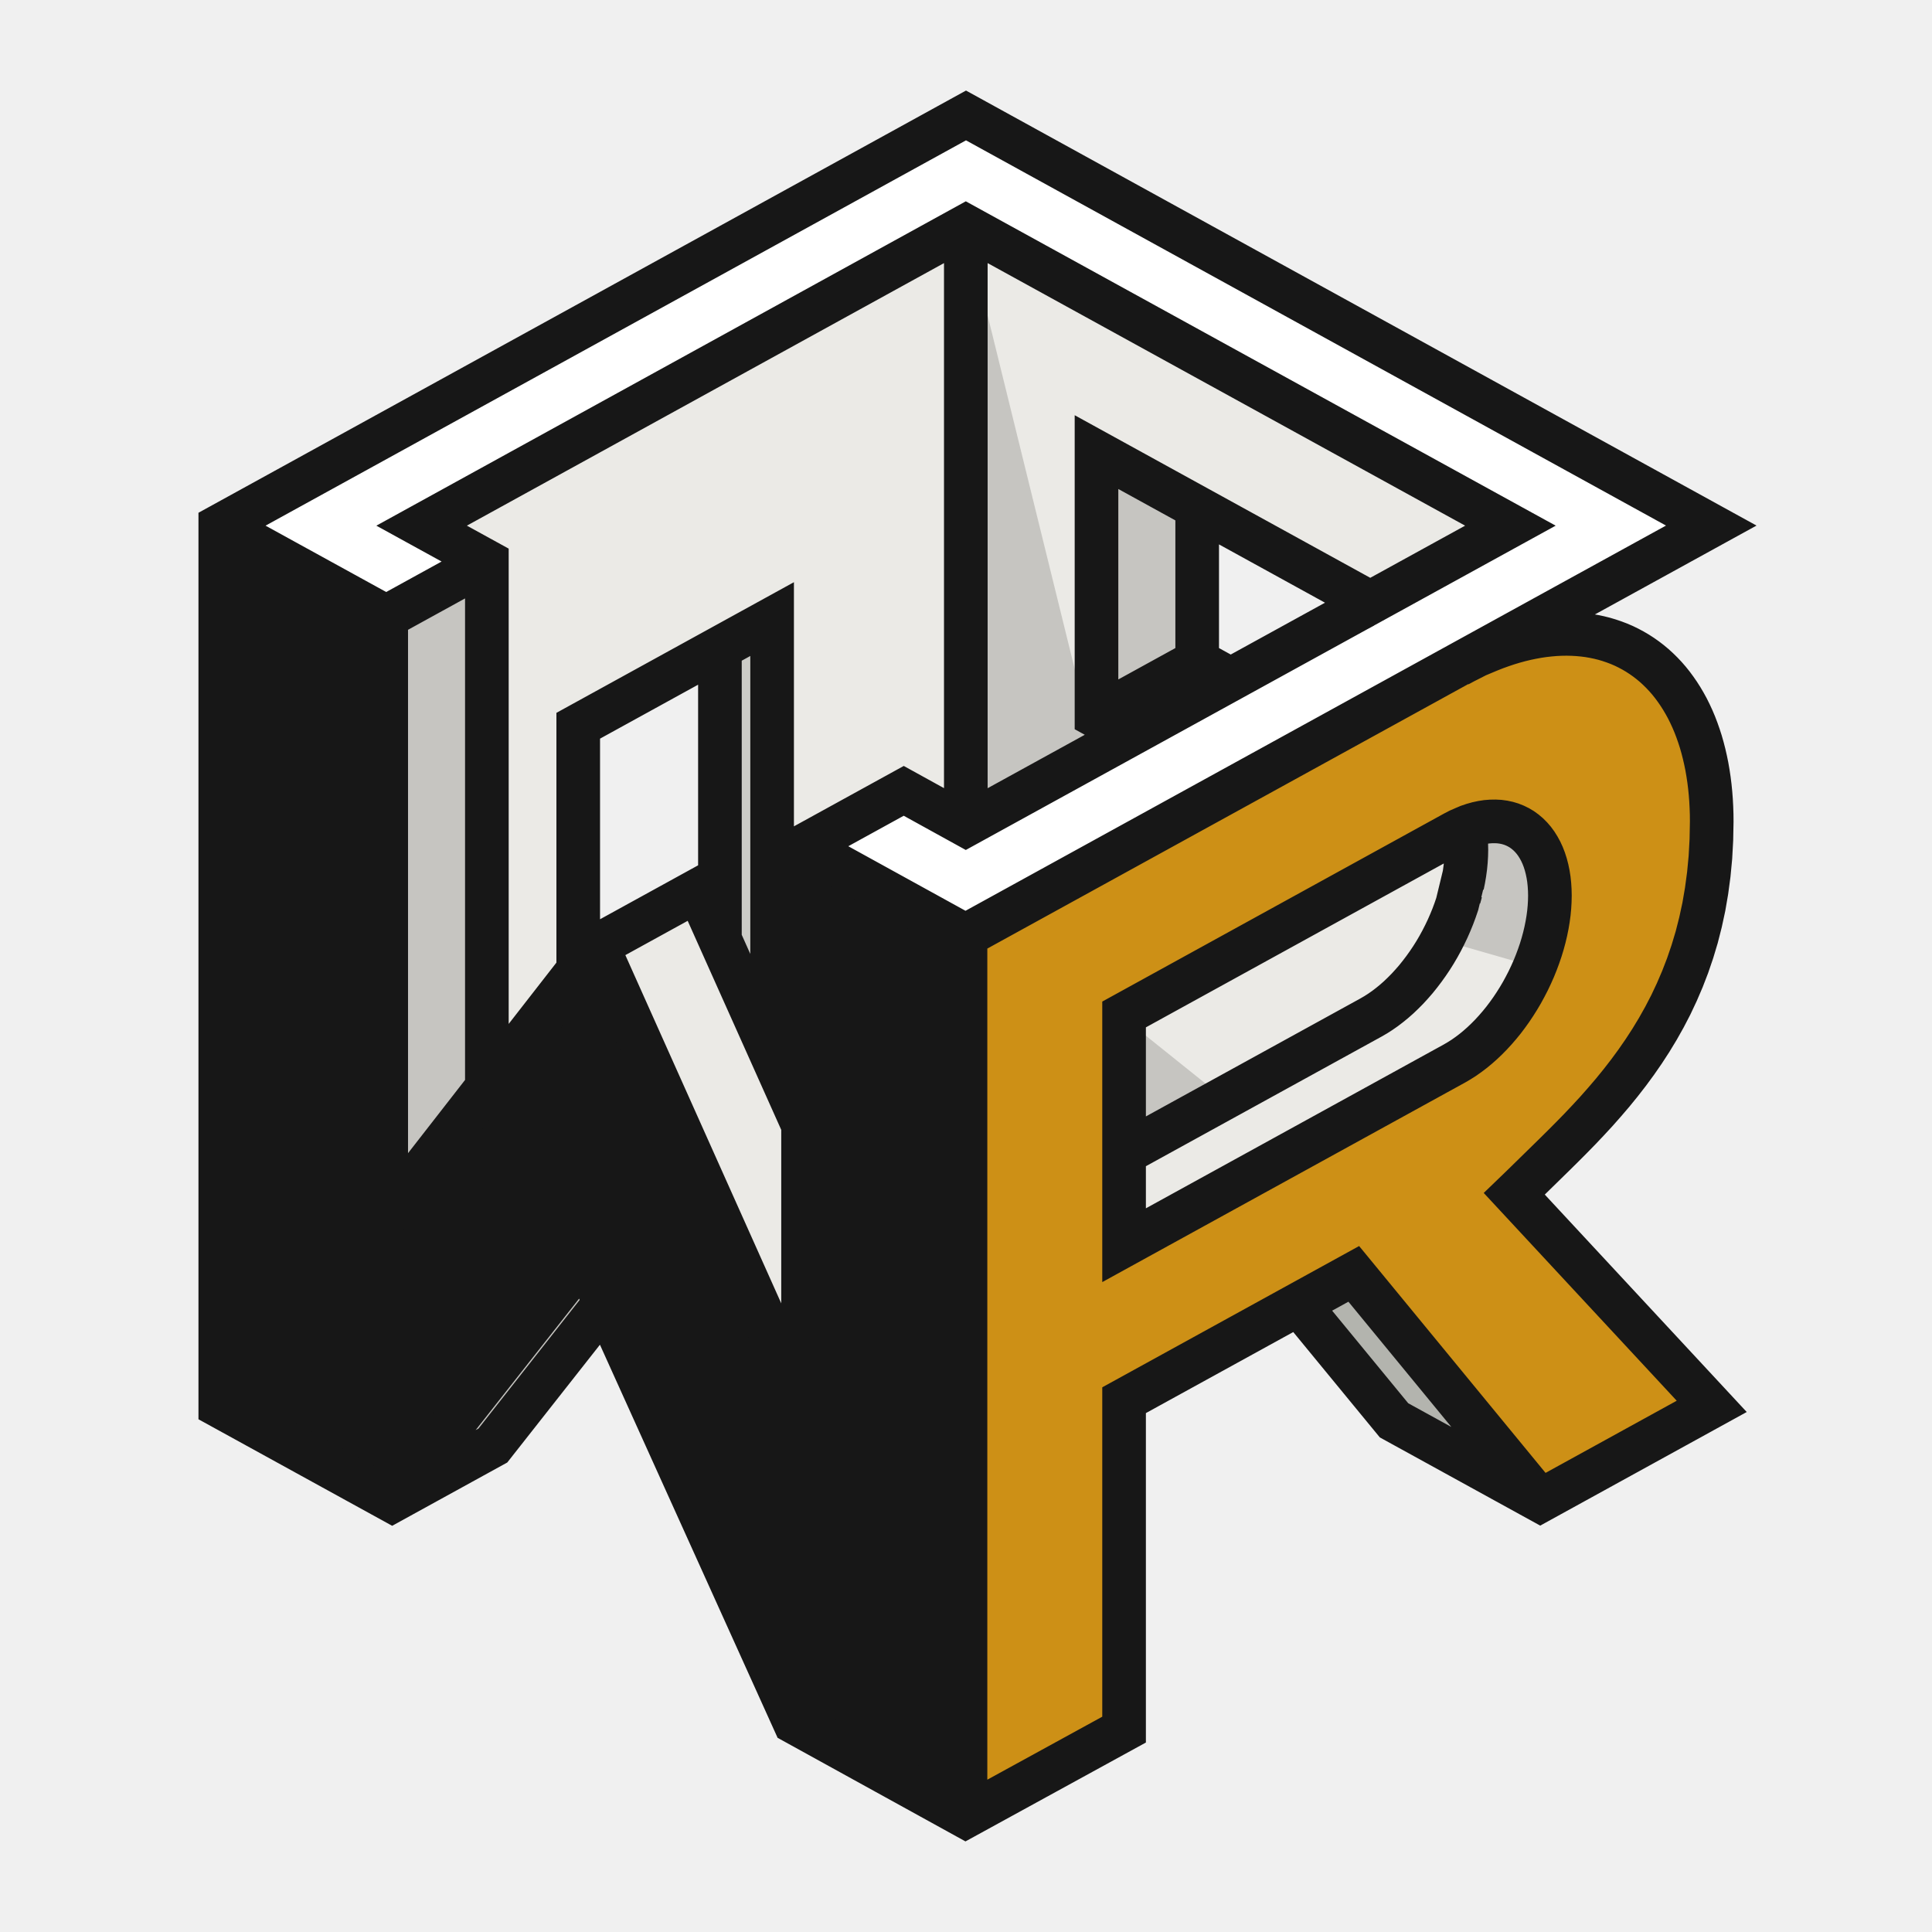
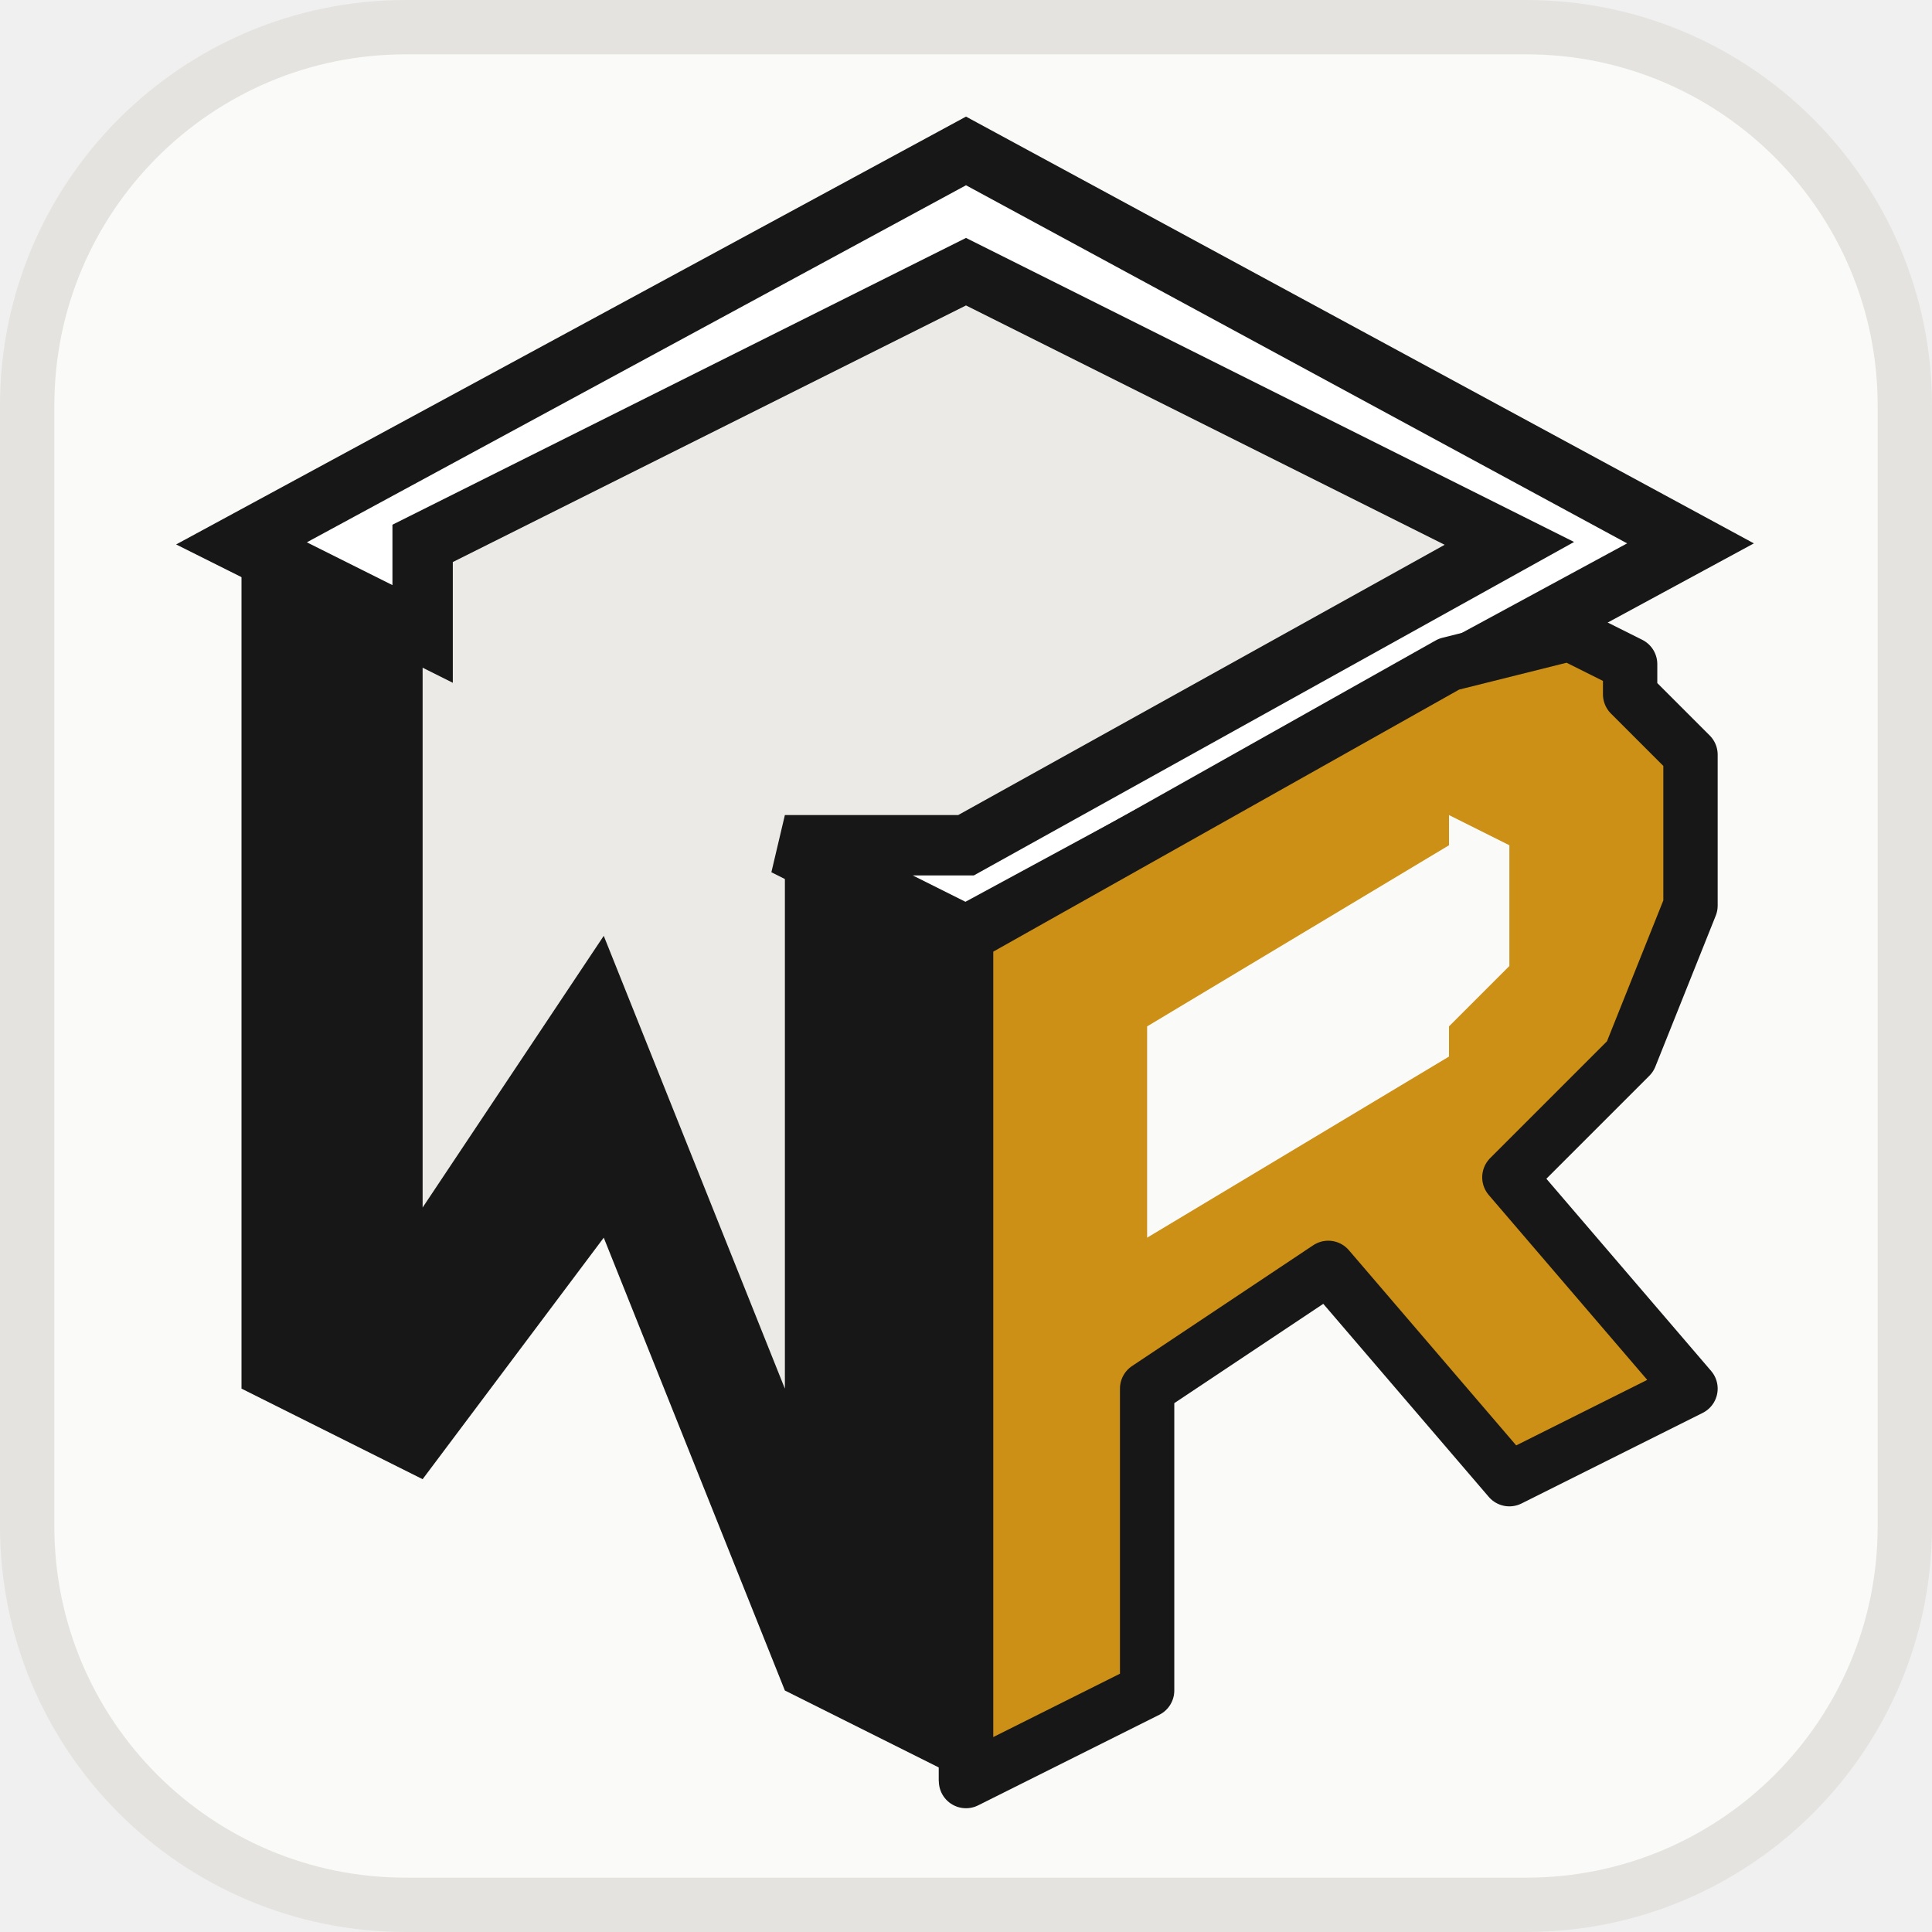
- <svg xmlns="http://www.w3.org/2000/svg" viewBox="201.46 200.17 620 620" shape-rendering="geometricPrecision">
-   <g data-logo-camada="faces">
-     <path data-logo-face="interna" fill="#EBEAE6" fill-rule="evenodd" d="M511.6 272.8L686 368.9L642.6 393L640.9 393.5L585.9 363.3L585.8 412.4L595.4 417.5L596.3 418.4L511.6 465L491.4 454L459.6 471.5L459.8 471.9L459.3 471.9L459.3 531.1L458.9 530.5L449.3 535.6L449.3 399.1L387.1 433L387 511.6L325.6 590.3L325.3 398.1L357.5 380.4L336.9 369L337.1 368.5ZM682.6 463.8L686.9 464.8L690.9 467L693.8 469.9L695.3 472.1L698 479.1L698.8 483.9L698.8 491.6L696.5 503.4L692 514.9L686 524.9L680.8 531.4L673.9 537.8L668.6 541.3L562.4 599.5L562.3 525.9L671.4 465.8L677.4 464ZM424.9 486L425.8 486.4L458.9 560.5L459.3 559.9L459.1 650.8L458.5 650.1L393.3 504.4L393.3 503.6ZM511.6 500L511.8 782.9L511.4 783L511.3 500.4ZM388.9 603.8L395.5 618.1L394.8 619.6L359.1 664.5L327.6 681.8Z" />
-     <path data-logo-face="sombra" fill="#C6C5C1" fill-rule="evenodd" d="M511.9 275L553 441.9L552.6 442.5L511.9 464.8ZM553.4 345.4L585.8 363.1L585.8 412.4L595.4 417.5L596.3 418.4L572.9 431.3L554.4 430L554.4 429.5L553.3 429.9ZM357.6 380.5L357.7 548.6L358 548.9L325.6 590.3L325.5 398.4L325.3 398.1ZM679.1 463.8L682.6 463.8L686.9 464.8L689.9 466.3L693.8 469.9L696.5 474.6L698 479.1L698.5 481.9L698.8 491.6L697 501.6L695 507.9L693.6 510.8L693.8 510.4L664.2 501.9L668.5 492.4L671.2 482.1L672 473.4L672 469.6L671.4 465.8L675.1 464.5ZM511.6 500L511.8 782.9L511.4 783L511.3 500.4ZM562.4 527.1L594.2 552.6L562.4 570.1ZM388.9 603.8L395.5 618.1L394.8 619.6L359.1 664.5L327.6 681.8L328 680.9Z" />
-     <path data-logo-face="sombra-perna-r" fill="#B3B4AE" fill-rule="evenodd" d="M635.9 609L695.3 681.4L649.1 656.3L618.3 618.9Z" />
-     <path data-logo-face="batente-porta" fill="#CCCCC7" fill-rule="evenodd" d="M449.3 399.1L449.1 538.8L432.5 501.6L432.5 408.1Z" />
-     <path data-logo-face="topo" fill="#FFFFFF" fill-rule="evenodd" d="M511.1 237.3L513.1 238L750.5 368.6L750.5 369.1L679.3 408.4L679.6 408.8L678.4 408.8L678.4 409.3L677.9 409L677.9 409.5L677.4 409.3L677.1 409.8L670.6 412.8L511.9 500.3L510.4 500L459.9 472.3L459.5 471.6L491.4 454L511.6 465L686 368.9L511.6 272.8L337.1 368.5L336.9 369L357.5 380.4L325.6 398L324.9 398L272.3 368.9ZM458.9 530.5L459.3 531.4L459.3 559.6L458.9 560.5L449.3 539.1L449.4 535.8Z" />
-     <path data-logo-face="w-externa" fill="#171717" fill-rule="evenodd" d="M272.1 369L325.5 398.4L325.6 590.3L393.1 503.5L455.3 642.9L459.1 650.8L459.3 471.9L511.3 500.4L511.1 783L456.3 752.6L388.9 603.8L327.4 681.8L272 651.4Z" />
-     <path data-logo-face="r-externa" fill="#CD9016" fill-rule="evenodd" d="M699.9 403.5L707.9 403.5L717.1 405.3L725.9 409L733.9 415L740.3 422.6L744.8 430.9L748 440.1L749.5 446.9L750.5 454.4L750.8 470.9L749.5 484.4L747.8 494.1L744.8 505.4L740 517.9L734.8 528.4L727.5 539.9L719.5 550.4L712.5 558.4L687.5 583.4L750.8 651.6L695.6 681.8L635.9 609L562.3 649.6L562.3 755.1L511.9 783L511.8 500.4L670.6 412.8L681.4 407.8L687.4 405.8L693.9 404.3ZM682.6 463.8L677.4 464L671.4 465.8L562.3 525.9L562.4 599.5L668.6 541.3L673.9 537.8L680.8 531.4L686 524.9L692 514.9L696.5 503.4L698.8 491.6L698.8 483.9L698 479.1L695.3 472.1L693.8 469.9L690.9 467L686.9 464.8Z" />
-   </g>
-   <path data-logo-camada="contorno" fill="none" stroke="#171717" stroke-width="14.00" stroke-linejoin="miter" stroke-miterlimit="4" stroke-linecap="butt" d="M511.4 272.76L511.4 464.95M511.3 500.44L511.3 783.11M325.4 398.14L325.4 590.62L393.12 503.65L425.43 485.88L459.17 561.26M393.12 503.65L459.17 651.2L459.17 471.73L491.48 453.96L511.4 464.95L686.16 368.86L511.4 272.76L336.76 368.86L357.7 380.37L357.7 549.13M562.19 570.28L641.41 526.71L642.91 525.84L644.41 524.88L645.9 523.84L647.38 522.71L648.85 521.51L650.3 520.23L651.72 518.87L653.13 517.45L654.5 515.95L655.85 514.4L657.15 512.78L658.42 511.11L659.65 509.39L660.84 507.62L661.98 505.81L663.07 503.95L664.1 502.07L665.08 500.15L666.01 498.21L666.87 496.25L667.68 494.27L668.42 492.28L669.1 490.29L671.32 481.13M387.02 511.49L387.02 433.07L449.24 398.84L449.24 539.07M641.2 393.59L553.34 345.26L553.34 430.05L564.12 435.98M695.73 681.77L635.9 608.97L562.19 649.51L562.19 755.22L511.3 783.11L456.42 752.85L388.93 603.52L327.31 681.83M395.62 618.31L359.62 664.06L327.31 681.83L272.15 651.49L272.15 368.86L511.46 237.22L750.62 368.83L511.3 500.44L459.17 471.73M585.65 363.03L585.65 412.28M432.49 408.06L432.49 501.65M618.2 618.71L648.82 655.97L695.73 681.77L750.77 651.49L687.41 583.27L689.92 580.85L700.3 570.69L702.98 568.04L705.67 565.34L708.37 562.58L711.05 559.75L713.73 556.85L716.37 553.86L718.99 550.8L721.56 547.64L724.08 544.39L726.54 541.04L728.93 537.59L731.25 534.02L733.48 530.34L735.61 526.55L737.65 522.62L739.56 518.56L741.36 514.37L743.03 510.04L744.56 505.56L745.95 500.93L747.17 496.14L748.24 491.19L749.12 486.07L749.83 480.78L750.35 475.31L750.66 469.66L750.77 463.82L750.75 461.5L750.67 459.21L750.55 456.96L750.38 454.73L750.16 452.53L749.89 450.37L749.57 448.24L749.21 446.15L748.79 444.1L748.33 442.09L747.82 440.11L747.27 438.18L746.66 436.29L746.01 434.44L745.32 432.64L744.58 430.89L743.79 429.18L742.96 427.51L742.08 425.9L741.16 424.34L740.2 422.83L739.19 421.37L738.15 419.96L737.06 418.6L735.93 417.3L734.76 416.06L733.55 414.87L732.3 413.73L731.02 412.66L729.69 411.64L728.33 410.68L726.94 409.78L725.51 408.94L724.05 408.16L722.55 407.43L721.02 406.77L719.46 406.18L717.87 405.64L716.26 405.16L714.61 404.75L712.93 404.4L711.23 404.11L709.51 403.89L707.76 403.73L705.99 403.63L704.19 403.59L702.38 403.62L700.54 403.71L698.69 403.87L696.82 404.08L694.93 404.36L693.02 404.71L691.11 405.11L689.17 405.58L687.23 406.11L685.28 406.7L683.31 407.36L681.34 408.07L679.36 408.85L677.38 409.68L675.33 410.54L673.4 411.53L671.4 412.54L669.4 413.61M553.34 430.05L585.65 412.28L596.43 418.21M272.15 368.86L325.4 398.14L357.7 380.37M449.24 535.92L459.17 530.46M689.73 405.45L690.58 401.95M637.1 395.84L639.09 394.77M669.71 488.29L670.25 486.3M671.29 465.93L671.71 467.59L671.89 469.29L672 471.04L672.04 472.84L672 474.67L671.89 476.55L671.71 478.45L671.45 480.38L671.12 482.34L670.72 484.31M562.19 525.72L668.21 467.4L669.71 466.62L671.29 465.93L672.7 465.33L674.18 464.83L675.65 464.42L677.1 464.11L678.53 463.89L679.93 463.78L681.3 463.76L682.65 463.83L683.96 464.01L685.23 464.28L686.46 464.65L687.64 465.12L688.78 465.68L689.87 466.33L690.9 467.08L691.89 467.92L692.81 468.84L693.68 469.85L694.48 470.94L695.22 472.12L695.9 473.37L696.51 474.69L697.05 476.09L697.52 477.56L697.92 479.09L698.25 480.68L698.51 482.33L698.69 484.03L698.8 485.78L698.84 487.58L698.8 489.42L698.69 491.29L698.51 493.2L698.25 495.13L697.92 497.08L697.52 499.05L697.05 501.04L696.51 503.03L695.9 505.03L695.22 507.02L694.48 509.01L693.68 510.99L692.81 512.95L691.89 514.89L690.9 516.81L689.87 518.7L688.78 520.55L687.64 522.36L686.46 524.13L685.23 525.85L683.96 527.53L682.65 529.14L681.3 530.7L679.93 532.19L678.53 533.61L677.1 534.97L675.65 536.25L674.18 537.46L672.7 538.58L671.21 539.63L669.71 540.58L668.21 541.46L562.19 599.77Z" />
+ <svg xmlns="http://www.w3.org/2000/svg" viewBox="0 0 32 32" shape-rendering="geometricPrecision">
+   <rect data-favicon-placa="clara" x="0.45" y="0.45" width="31.1" height="31.1" rx="6.27" fill="#FAFAF8" stroke="#E4E3DF" stroke-width="0.9" />
+   <path data-logo-face="interna-simplificada" fill="#EBEAE6" d="M13 14L16 14L25 9L16 4.5L7 9L7 10.5L7 20L10 15.5L13 23Z" />
+   <path data-logo-face="topo" fill="#FFFFFF" stroke="#171717" stroke-width="1" stroke-linejoin="miter" stroke-miterlimit="3" d="M16 2.5L28 9L16 15.5L13 14L16 14L25 9L16 4.5L7 9L7 10.5L4 9Z" />
+   <path data-logo-face="w-externa" fill="#171717" d="M4 9L7 10.5L7 20L10 15.5L13 23L13 14L16 15.5L16 29.5L13 28L10 20.5L7 24.5L4 23Z" />
+   <path data-logo-face="r-externa" fill="#CD9016" fill-rule="evenodd" d="M26 10.5L27 11L27 11.5L28 12.5L28 15L27 17.5L25 19.5L28 23L25 24.5L22 21L19 23L19 28L16 29.5L16 15.5L24 11ZM24 13.5L24 14L19 17L19 20.5L24 17.5L24 17L25 16L25 15L25 14.5L25 14Z" />
+   <path data-logo-camada="contorno-r" fill="none" stroke="#171717" stroke-width="0.9" stroke-linejoin="round" d="M26 10.5L27 11L27 11.5L28 12.5L28 15L27 17.5L25 19.5L28 23L25 24.5L22 21L19 23L19 28L16 29.5L16 15.5L24 11Z" />
+   <path data-logo-camada="espinha" fill="none" stroke="#171717" stroke-width="0.9" stroke-linecap="butt" d="M16 15.5L16 29.5" />
</svg>
